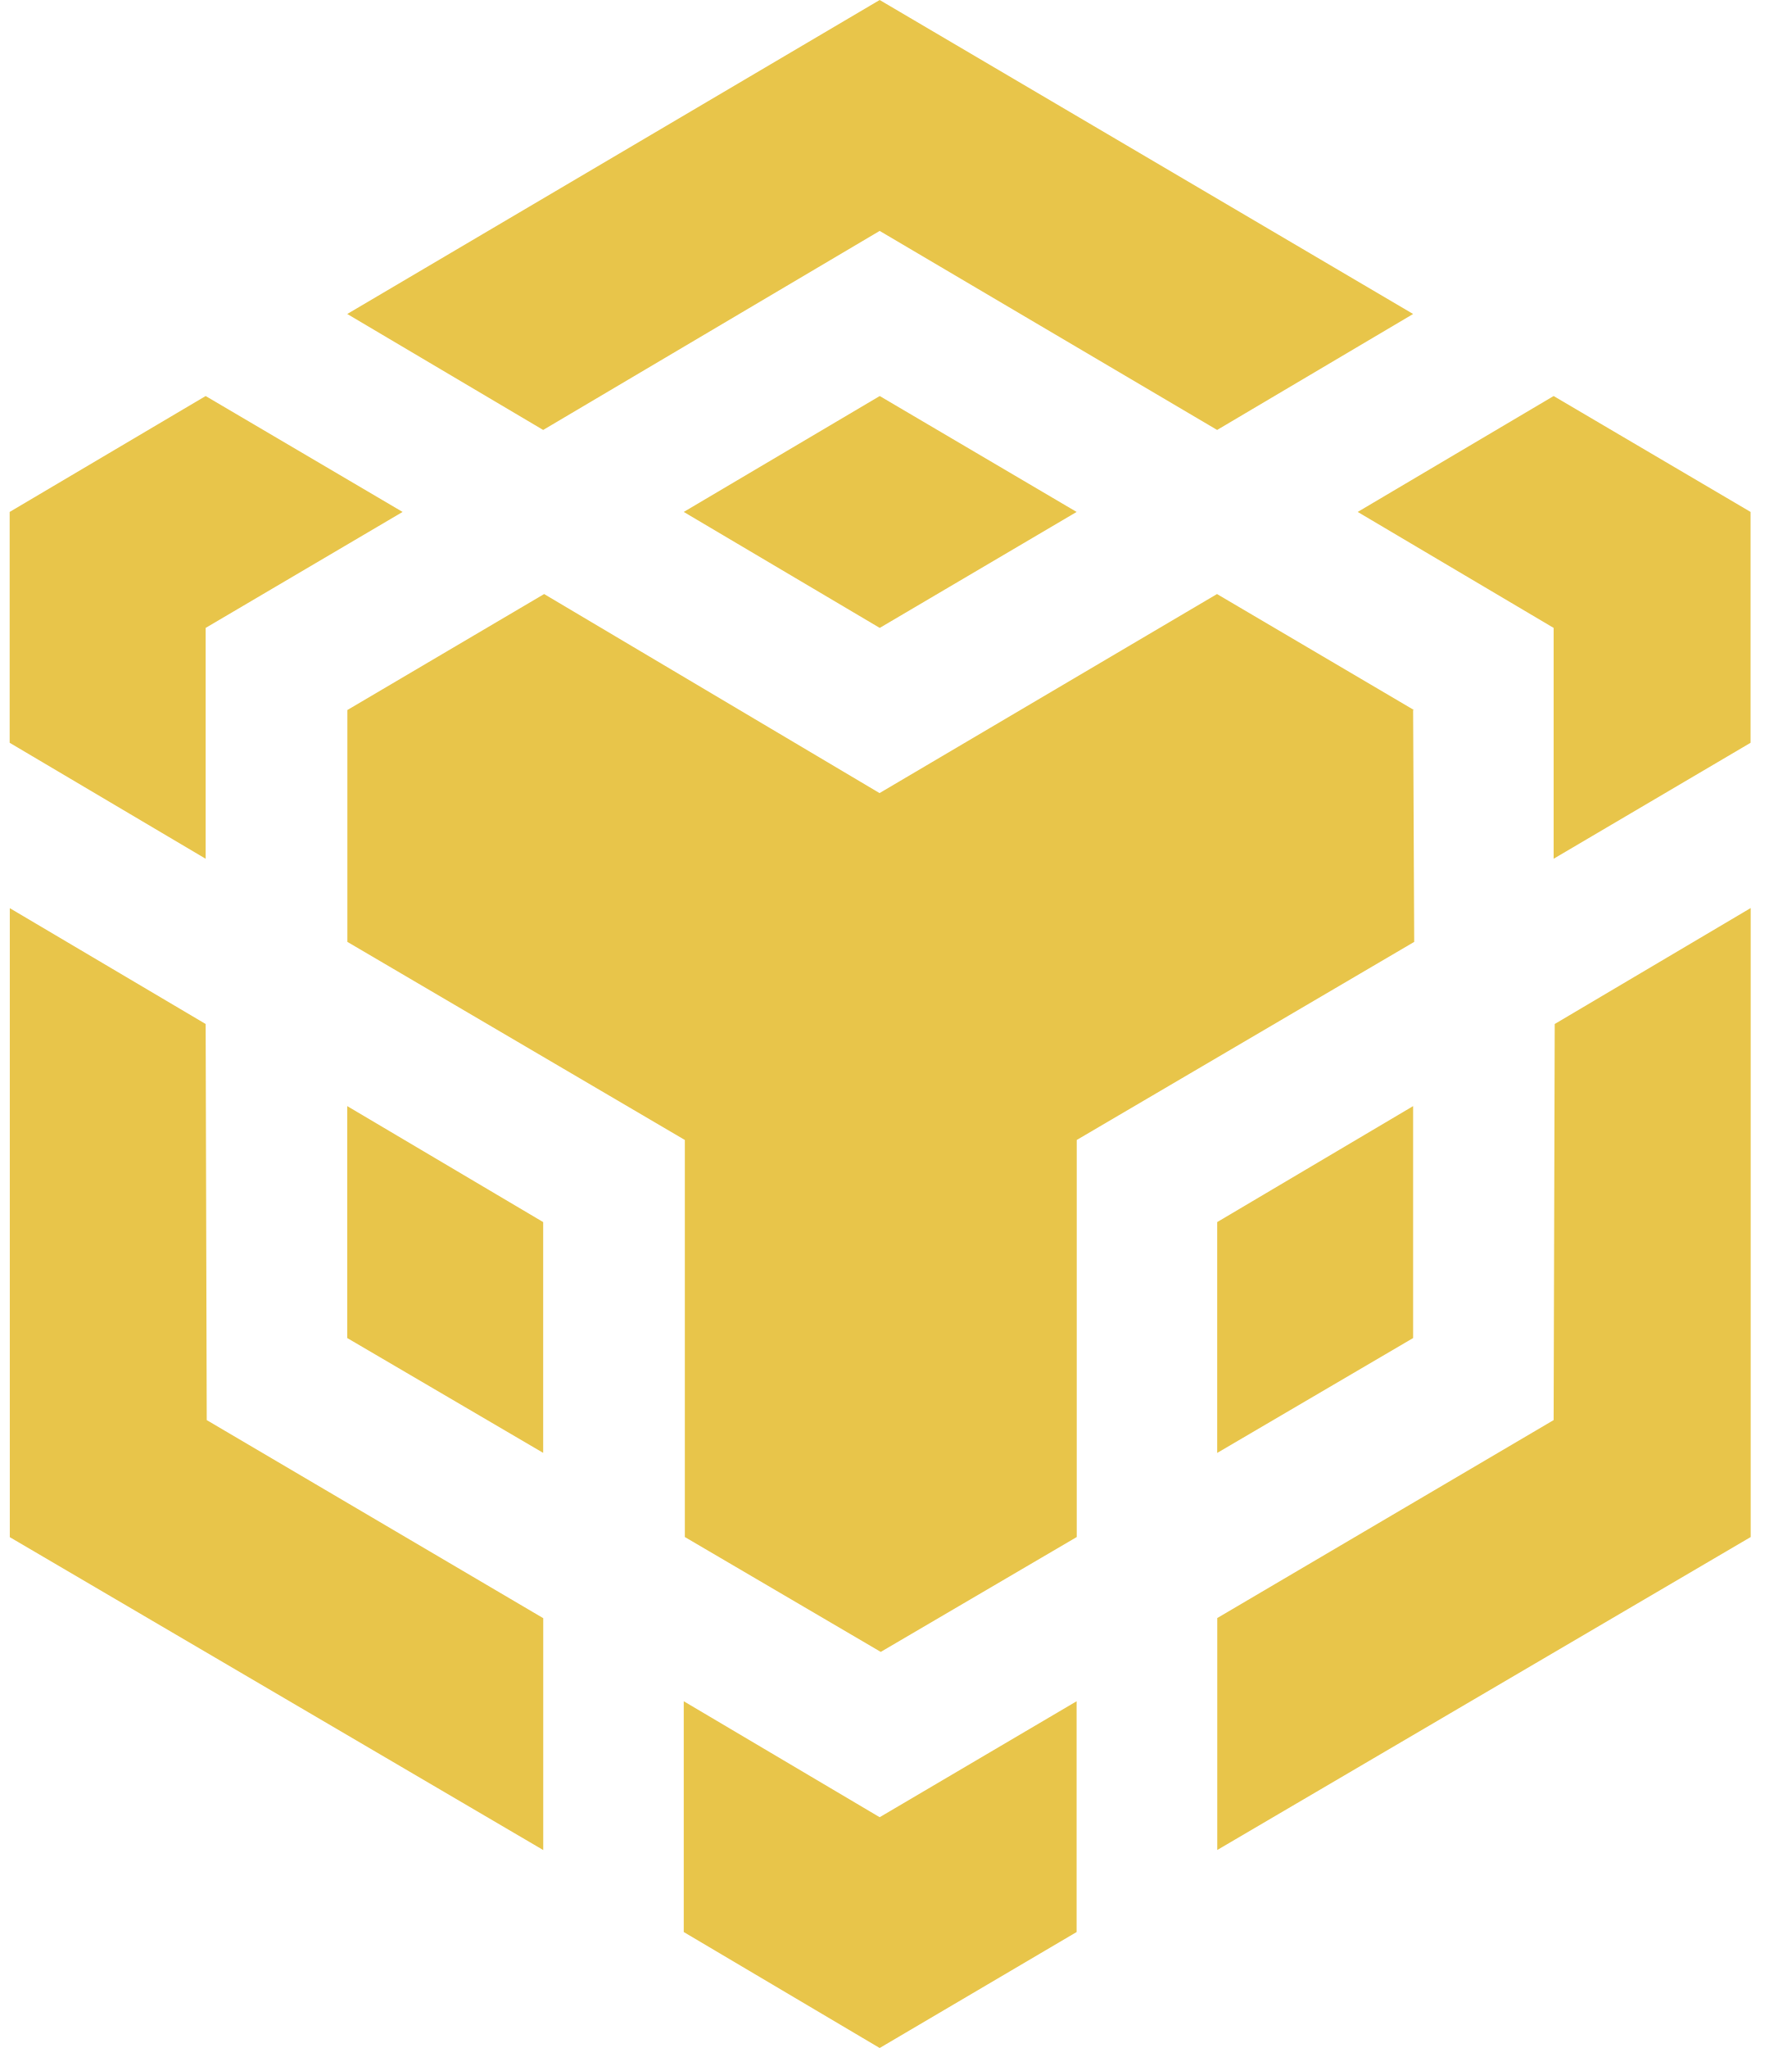
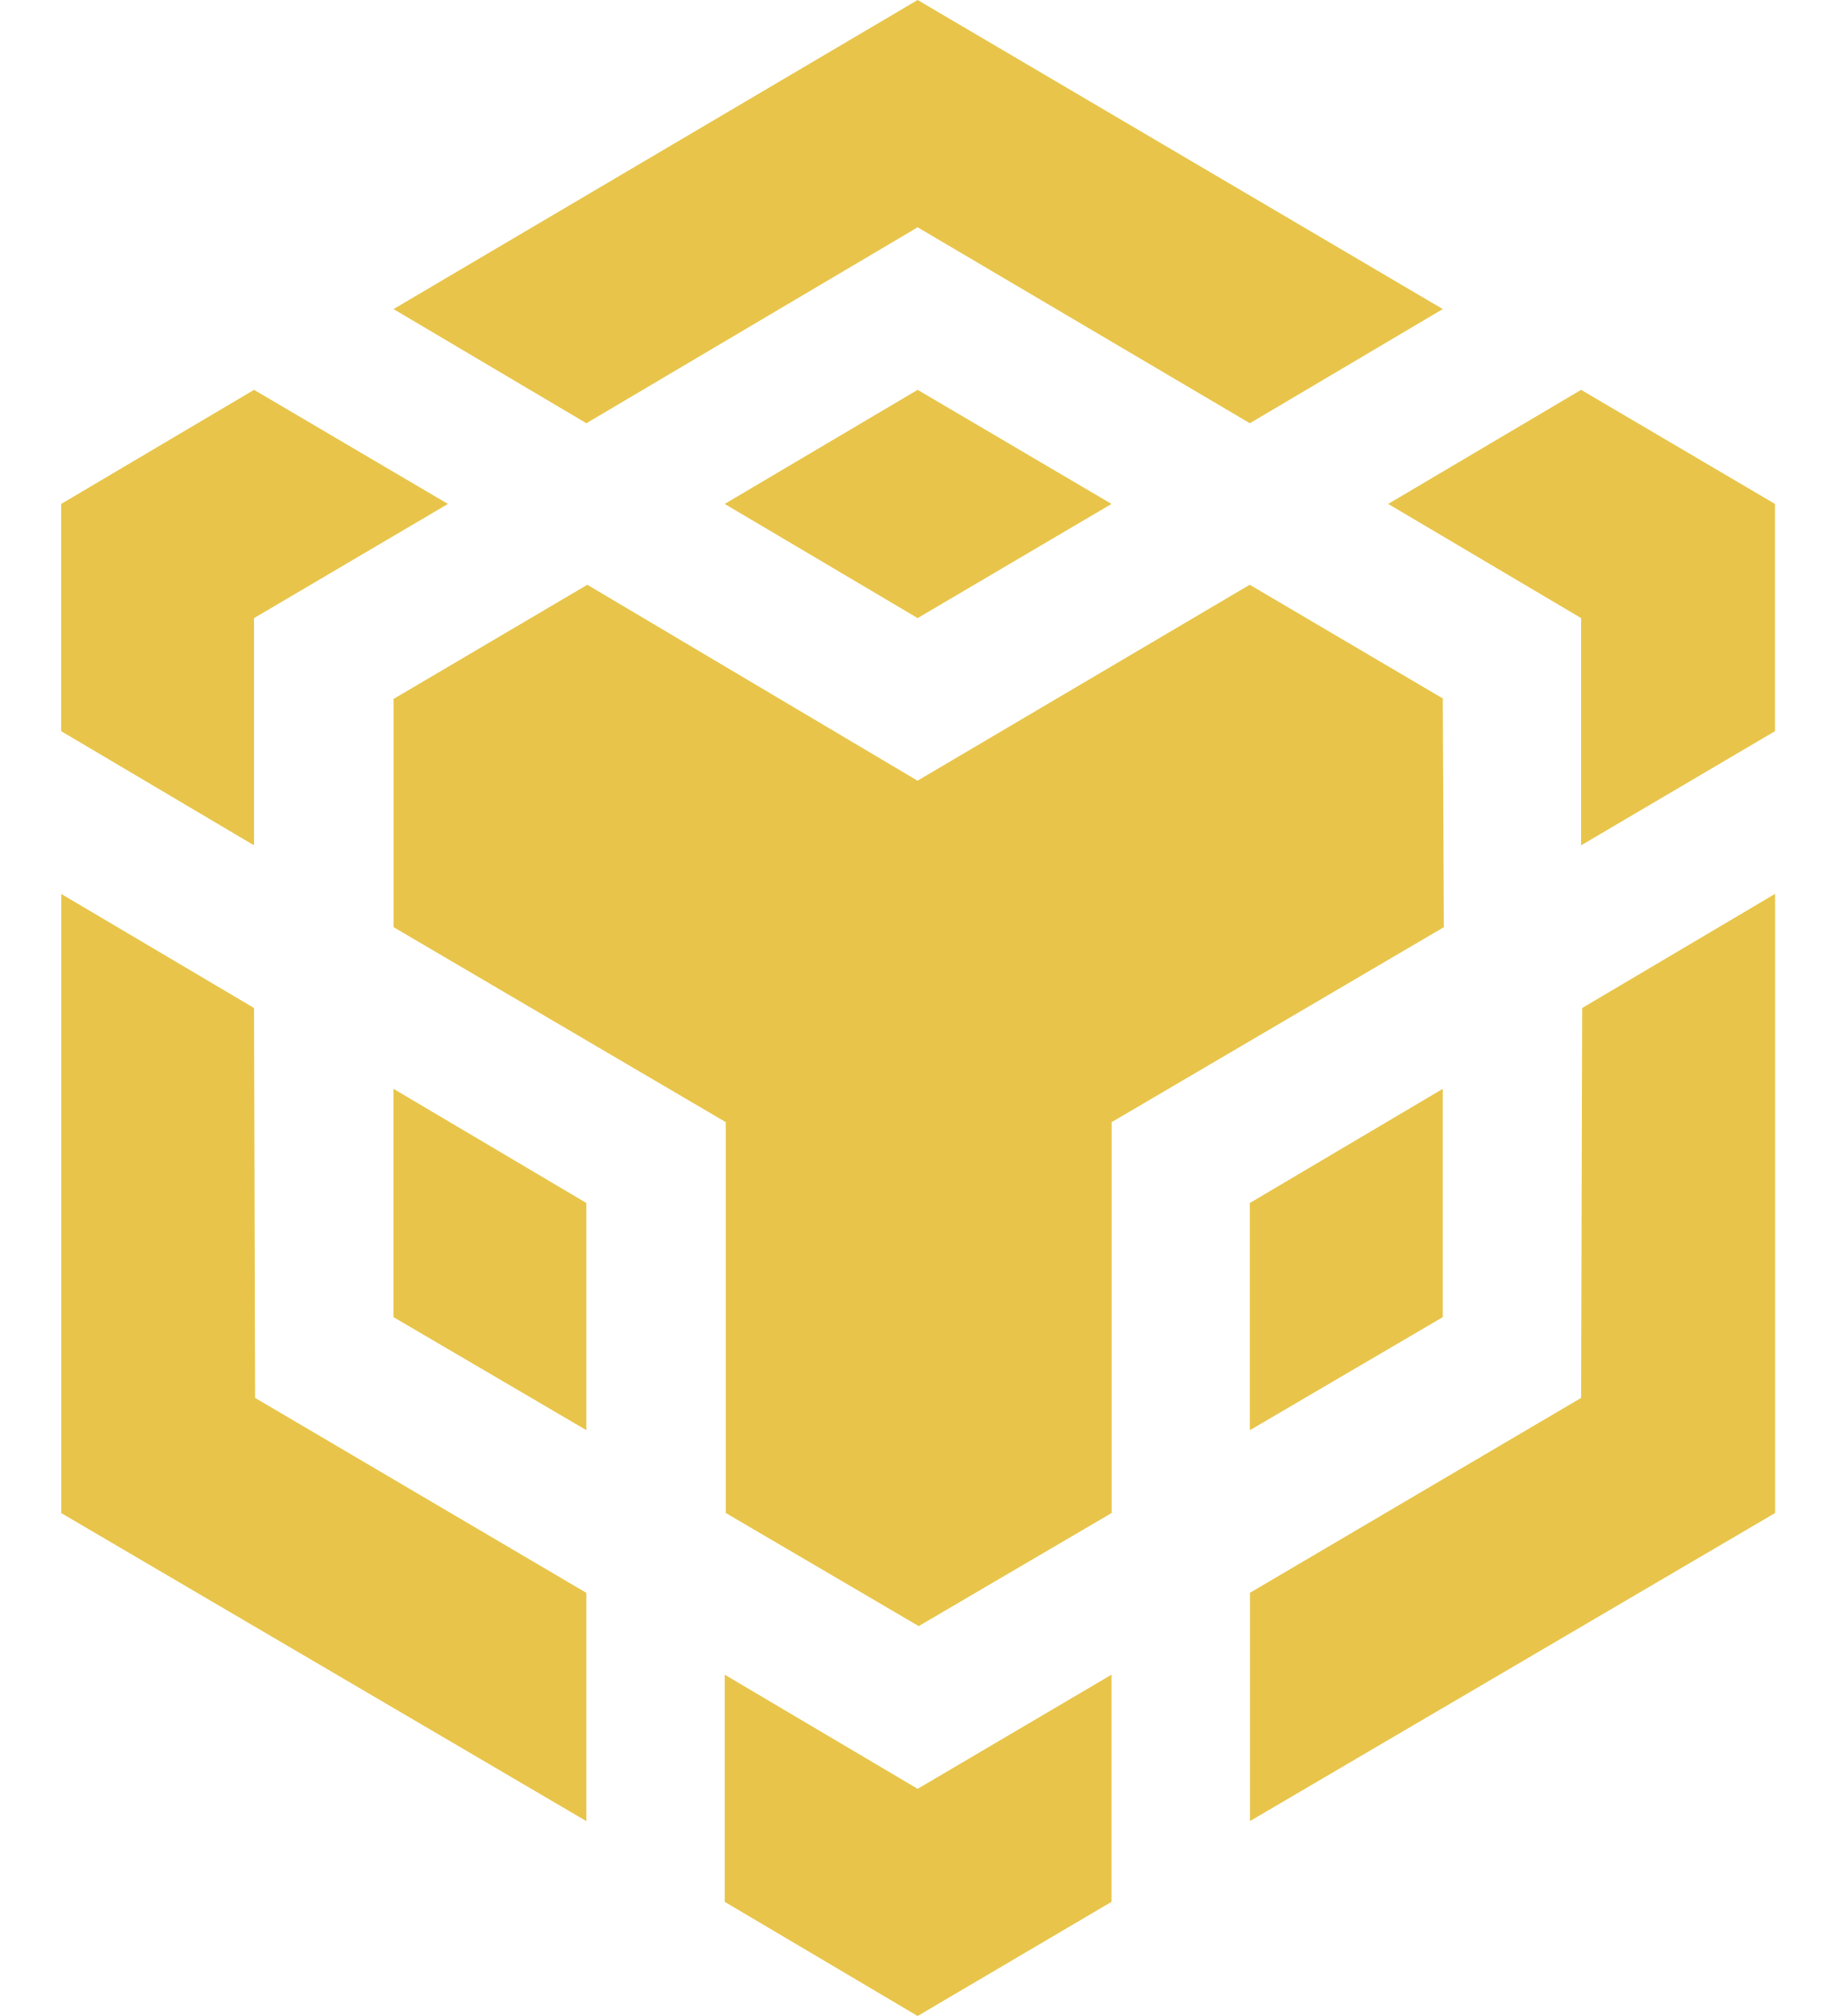
- <svg xmlns="http://www.w3.org/2000/svg" width="28" height="32" viewBox="0 0 28 32" fill="none">
-   <path d="M3.214 16L3.231 22.189L8.49 25.284V28.907L0.153 24.018V14.19L3.214 16ZM3.214 9.811V13.418L0.151 11.606V7.999L3.214 6.188L6.292 7.999L3.214 9.811ZM10.686 7.999L13.749 6.188L16.826 7.999L13.749 9.811L10.686 7.999Z" fill="#E8C54A" />
-   <path d="M5.427 20.907V17.283L8.489 19.095V22.701L5.427 20.907ZM10.686 26.582L13.748 28.394L16.826 26.582V30.188L13.748 32L10.686 30.188V26.582ZM21.219 7.999L24.281 6.188L27.359 7.999V11.606L24.281 13.418V9.811L21.219 7.999ZM24.281 22.189L24.298 16L27.361 14.188V24.016L19.024 28.906V25.282L24.281 22.189Z" fill="#E8C54A" />
-   <path d="M22.085 20.907L19.023 22.702V19.095L22.085 17.283V20.907Z" fill="#E8C54A" />
-   <path d="M22.085 11.094L22.102 14.717L16.828 17.812V24.016L13.765 25.811L10.703 24.016V17.812L5.429 14.717V11.094L8.504 9.282L13.746 12.392L19.02 9.282L22.098 11.094H22.085ZM5.427 4.906L13.748 0L22.085 4.906L19.022 6.718L13.748 3.608L8.489 6.718L5.427 4.906Z" fill="#E8C54A" />
+ <svg xmlns="http://www.w3.org/2000/svg" width="29" height="32" viewBox="0 0 29 32" fill="none">
+   <path d="M4.033 16L4.05 22.189L9.309 25.284V28.907L0.973 24.018V14.19L4.033 16ZM4.033 9.811V13.418L0.971 11.606V7.999L4.033 6.188L7.111 7.999L4.033 9.811ZM11.505 7.999L14.568 6.188L17.646 7.999L14.568 9.811L11.505 7.999Z" fill="#E8C54A" />
+   <path d="M6.247 20.907V17.283L9.309 19.095V22.701L6.247 20.907ZM11.505 26.582L14.568 28.394L17.646 26.582V30.188L14.568 32L11.505 30.188V26.582ZM22.038 7.999L25.101 6.188L28.179 7.999V11.606L25.101 13.418V9.811L22.038 7.999ZM25.101 22.189L25.118 16L28.181 14.188V24.016L19.844 28.906V25.282L25.101 22.189Z" fill="#E8C54A" />
+   <path d="M22.905 20.907L19.842 22.702V19.095L22.905 17.283V20.907Z" fill="#E8C54A" />
+   <path d="M22.905 11.094L22.922 14.717L17.648 17.812V24.016L14.585 25.811L11.522 24.016V17.812L6.248 14.717V11.094L9.324 9.282L14.566 12.392L19.84 9.282L22.918 11.094H22.905ZM6.247 4.906L14.568 0L22.905 4.906L19.842 6.718L14.568 3.608L9.309 6.718L6.247 4.906Z" fill="#E8C54A" />
</svg>
